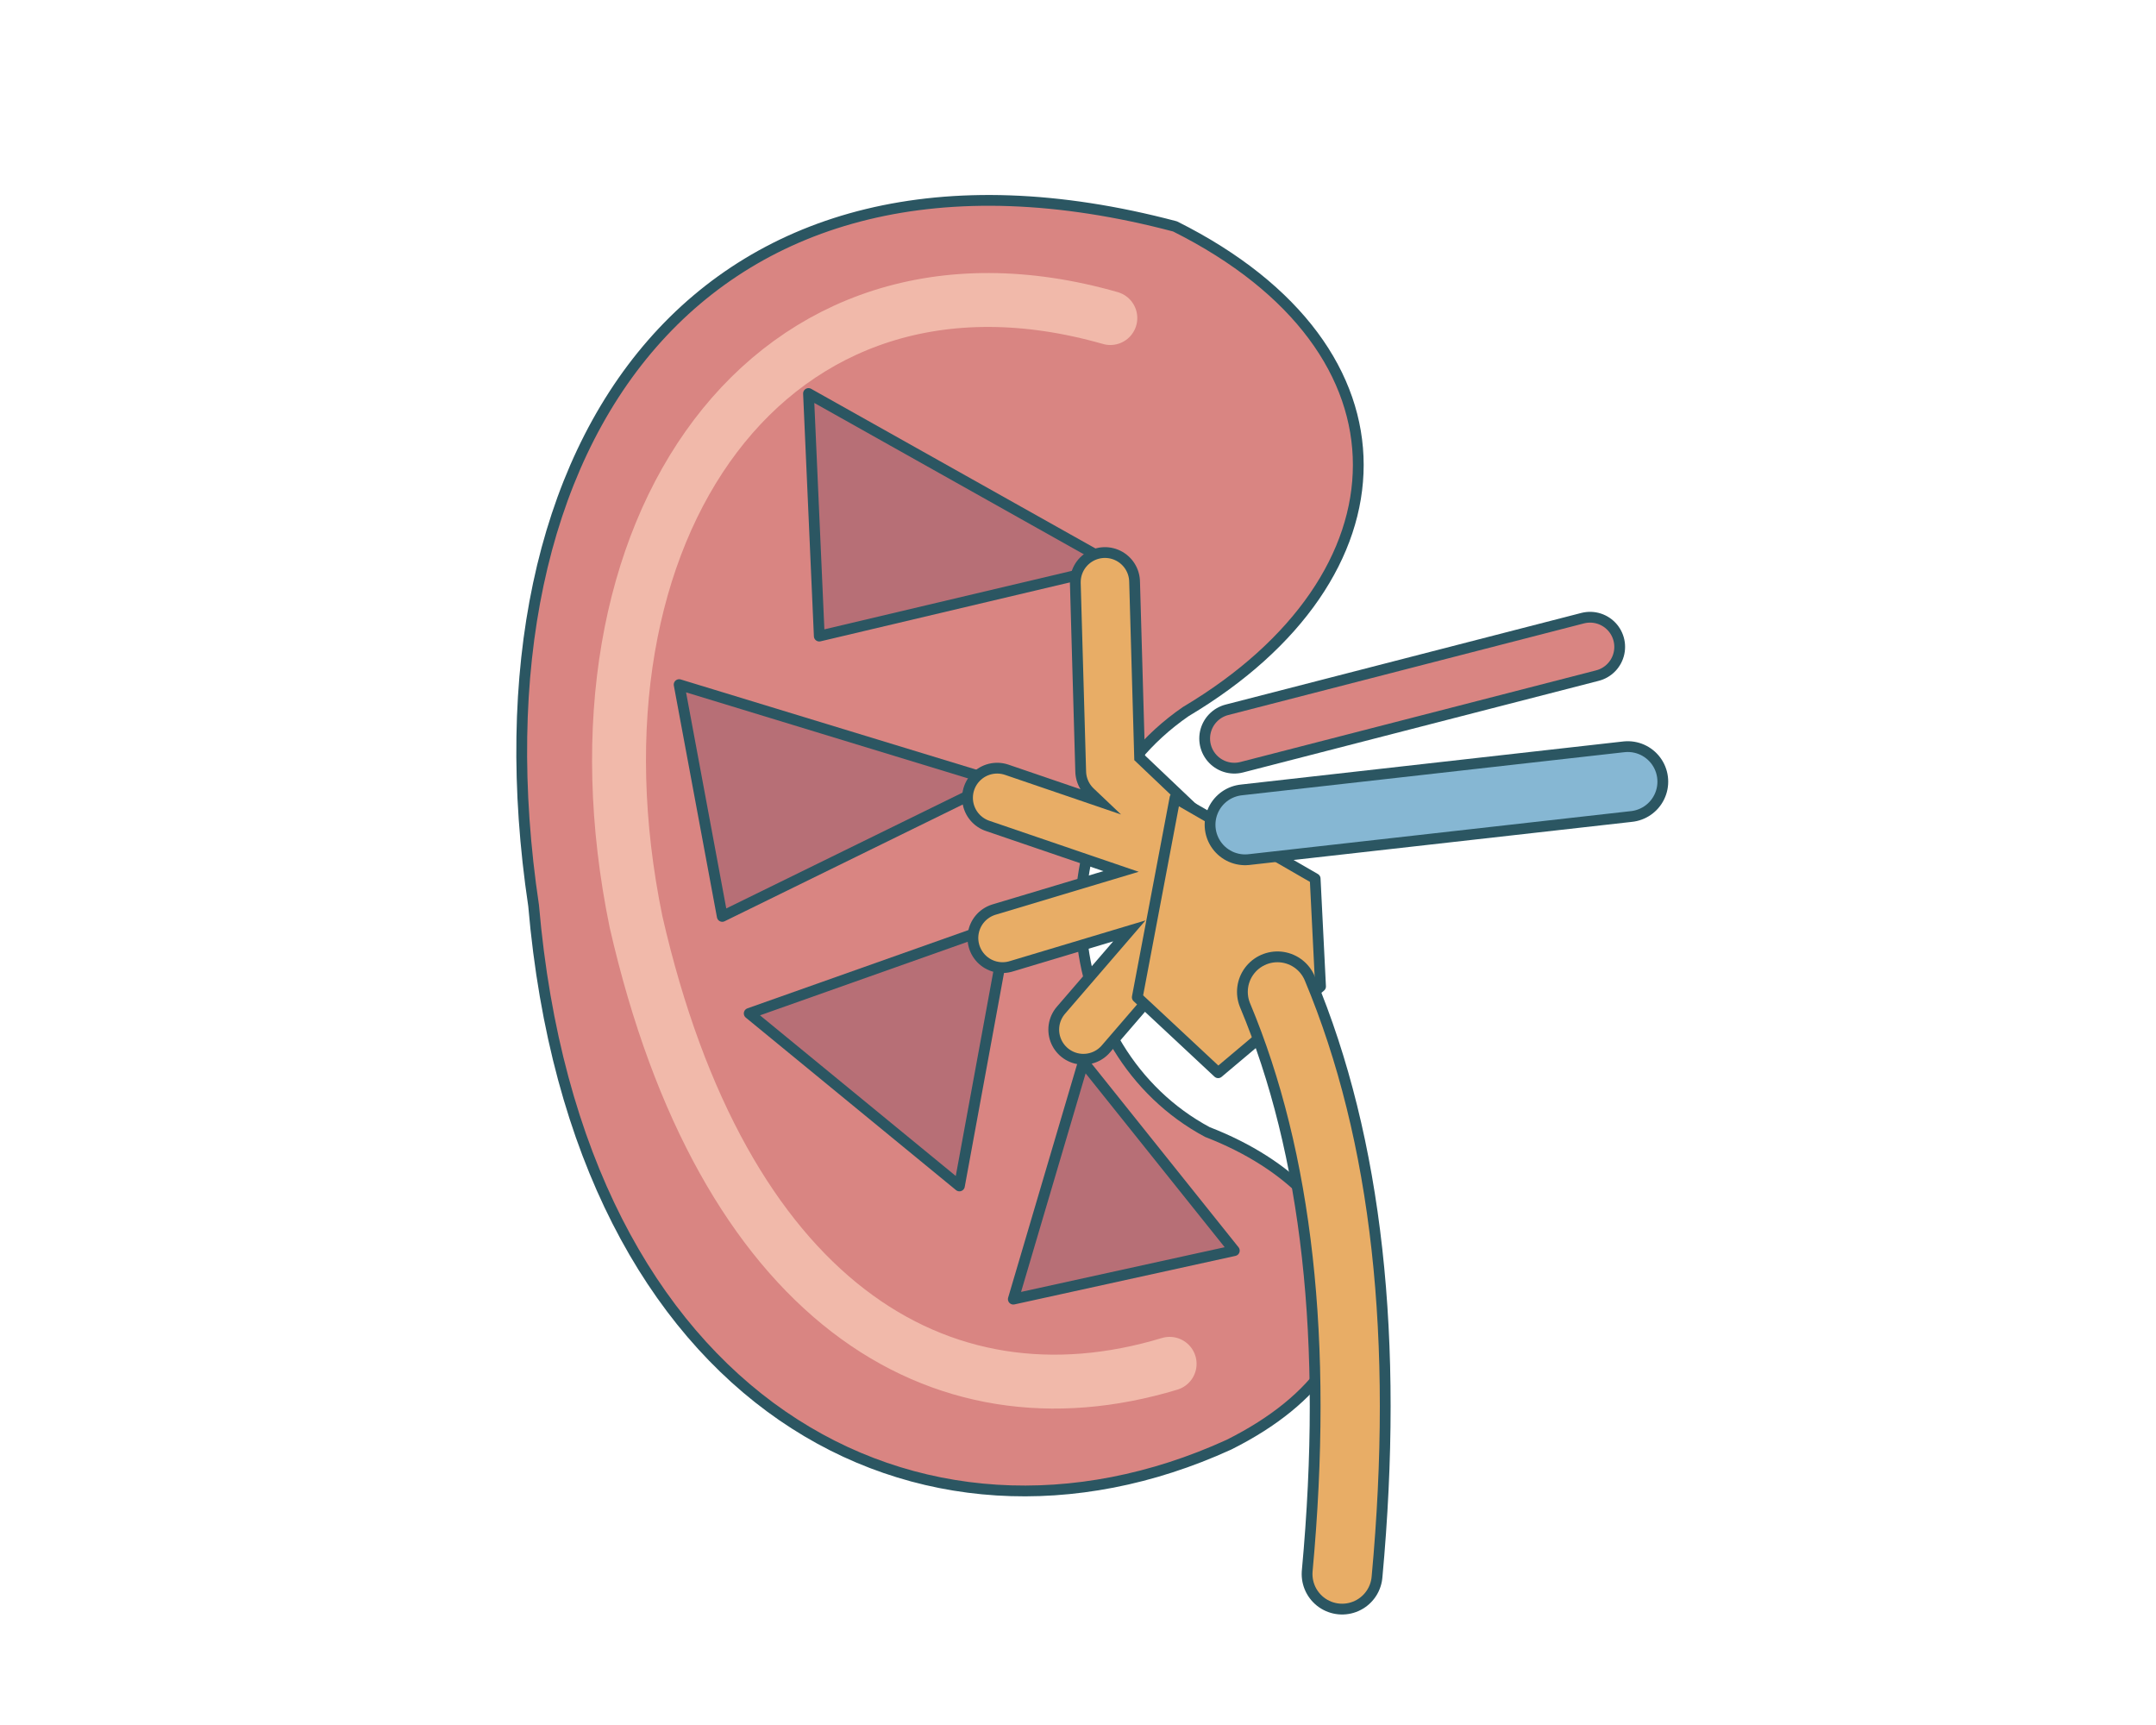
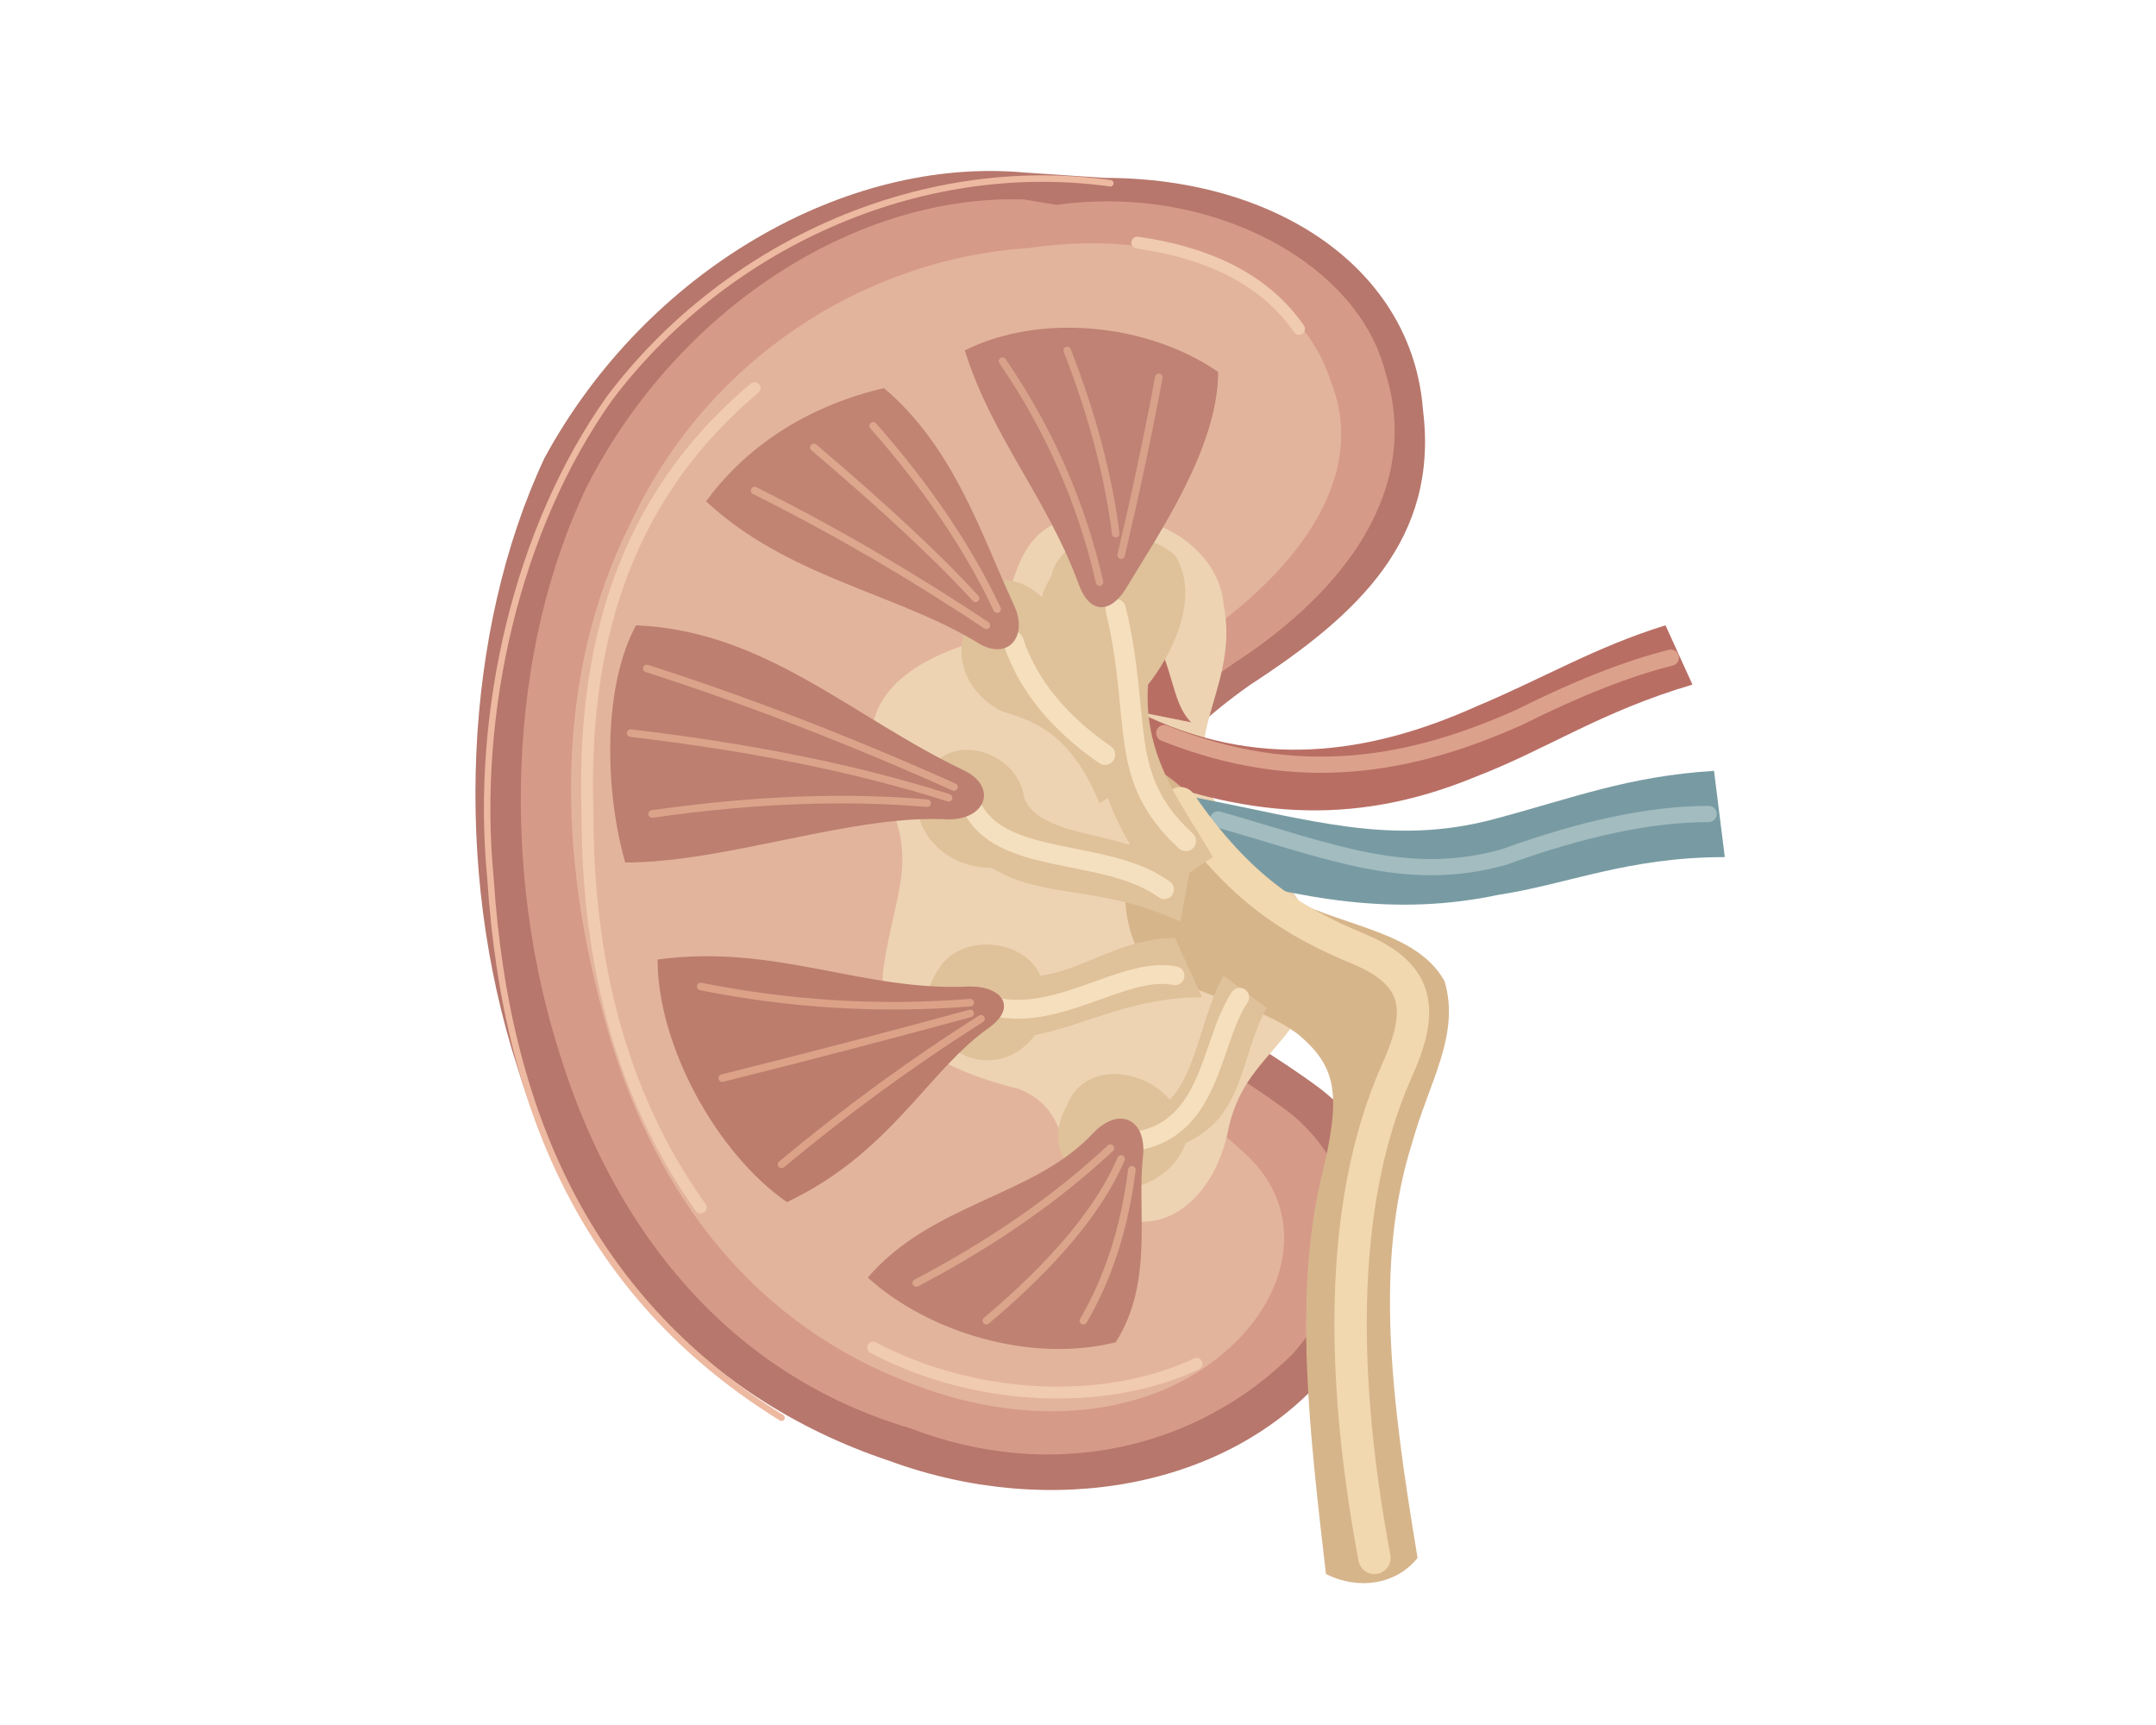
<svg xmlns="http://www.w3.org/2000/svg" width="800" height="640" viewBox="0 0 400 320">
  <g id="anatomy_urogenital" stroke-linecap="round" stroke-linejoin="round">
-     <g id="renal-cortex-516">
-       <path d="M218 42C131 19 86 81 99 168C107 261 171 294 228 268C262 251 255 222 224 210C196 195 191 152 220 132C262 107 264 65 218 42Z" fill="#d98582" stroke="#2b5662" stroke-width="2" stroke-linecap="round" stroke-linejoin="round" />
-       <path d="M206 59C143 41 103 98 118 171C134 241 174 266 217 253" fill="none" stroke="#f1b9aa" stroke-width="10" stroke-linecap="round" stroke-linejoin="round" />
+     <g id="renal-capsule">
+       <path d="M205 33 C237 33 262 50 264 76 C267 100 252 114 232 127 C215 139 208 150 210 167 C213 185 229 190 245 202 C263 216 261 239 246 255 C228 276 195 282 165 271 C129 259 106 231 96 198 C84 161 86 117 101 85 C120 50 157 29 190 32 Z" fill="#b7776c" />
+       <path d="M196 38 C225 34 252 49 257 69 C264 91 249 110 229 123 C210 136 202 151 205 168 C208 190 226 196 240 207 C255 220 252 237 240 251 C222 269 195 275 169 265 C135 255 114 228 104 196 C93 162 94 121 109 90 C126 57 159 36 190 37 Z" fill="#d69a88" />
    </g>
-     <g id="medullary-pyramids-517">
-       <path d="M150 73L207 105L152 118Z" fill="#b76f76" stroke="#2b5662" stroke-width="2" stroke-linecap="round" stroke-linejoin="round" />
-       <path d="M126 127L185 145L134 170Z" fill="#b76f76" stroke="#2b5662" stroke-width="2" stroke-linecap="round" stroke-linejoin="round" />
-       <path d="M139 188L187 171L178 220Z" fill="#b76f76" stroke="#2b5662" stroke-width="2" stroke-linecap="round" stroke-linejoin="round" />
-       <path d="M188 241L201 197L229 232Z" fill="#b76f76" stroke="#2b5662" stroke-width="2" stroke-linecap="round" stroke-linejoin="round" />
+     <g id="renal-cortex">
+       <path d="M191 46 C218 42 241 52 247 71 C254 89 240 107 220 120 C201 133 194 149 198 170 C202 194 218 202 231 214 C243 225 239 241 227 251 C213 263 191 265 170 257 C140 246 122 222 113 192 C103 158 103 125 117 97 C131 67 160 48 191 46 Z" fill="#e3b49c" />
+       <path d="M140 72 C115 93 108 121 109 151 C109 178 115 203 130 224 M162 250 C181 260 205 261 222 253 M211 45 Q232 48 241 61" fill="none" stroke="#f0cbb0" stroke-width="2.2" />
    </g>
-     <g id="calyces-pelvis-518">
-       <path d="M205 108L206 143L226 162L201 191M185 148L226 162M186 174L226 162" fill="none" stroke="#2b5662" stroke-width="13" stroke-linecap="round" stroke-linejoin="round" />
-       <path d="M205 108L206 143L226 162L201 191M185 148L226 162M186 174L226 162" fill="none" stroke="#e8ad66" stroke-width="9" stroke-linecap="round" stroke-linejoin="round" />
-       <path d="M218 148L244 163L245 183L226 199L211 185Z" fill="#e8ad66" stroke="#2b5662" stroke-width="2" stroke-linecap="round" stroke-linejoin="round" />
+     <g id="renal-sinus">
+       <path d="M196 97 C212 92 226 101 227 112 C230 127 219 136 225 148 C233 160 246 166 244 181 C241 194 231 196 228 209 C225 225 212 232 202 222 C196 215 199 206 189 202 C173 198 162 191 164 179 C166 166 170 160 165 149 C157 134 164 125 178 120 C190 117 185 102 196 97 Z" fill="#edd3b2" />
    </g>
-     <g id="ureter-519">
-       <path d="M237 184Q255 227 249 292" fill="none" stroke="#2b5662" stroke-width="15" stroke-linecap="round" stroke-linejoin="round" />
-       <path d="M237 184Q255 227 249 292" fill="none" stroke="#e8ad66" stroke-width="11" stroke-linecap="round" stroke-linejoin="round" />
+     <g id="renal-vessels">
+       <g id="renal-artery">
+         <path d="M211 132 C233 143 254 140 274 131 C286 126 296 120 309 116 L314 127 C297 132 287 139 274 144 C250 154 230 151 209 143 Z" fill="#b96e64" />
+         <path d="M216 136 C241 146 262 142 282 133 Q298 125 310 122" fill="none" stroke="#dca18b" stroke-width="3" />
+         <path d="M211 132 C208 127 209 122 206 116 L212 114 C218 123 217 130 221 134 Z" fill="#b96e64" />
+       </g>
+       <g id="renal-vein">
+         <path d="M222 148 C243 152 258 157 277 152 C292 148 302 144 318 143 L320 159 C302 159 291 164 278 166 C259 170 242 167 221 161 Z" fill="#789ba3" />
+         <path d="M226 152 C247 158 261 164 279 159 Q301 151 317 151" fill="none" stroke="#a3bcc0" stroke-width="3" />
+       </g>
    </g>
-     <g id="renal-vessels-520">
-       <path d="M229 137L295 120" fill="none" stroke="#2b5662" stroke-width="13" stroke-linecap="round" stroke-linejoin="round" />
-       <path d="M229 137L295 120" fill="none" stroke="#d98582" stroke-width="9" stroke-linecap="round" stroke-linejoin="round" />
-       <path d="M231 153L302 145" fill="none" stroke="#2b5662" stroke-width="15" stroke-linecap="round" stroke-linejoin="round" />
-       <path d="M231 153L302 145" fill="none" stroke="#86b7d3" stroke-width="11" stroke-linecap="round" stroke-linejoin="round" />
+     <g id="pelvis-and-ureter">
+       <path d="M215 143 C224 148 228 160 240 167 C250 172 263 173 268 182 C271 192 265 201 262 212 C255 234 258 259 263 289 C259 294 252 295 246 292 C243 266 240 241 245 219 C249 203 248 198 241 192 C232 185 218 185 211 176 C206 166 210 151 215 143 Z" fill="#d7b58b" />
+       <path d="M219 149 C230 165 240 171 252 176 C264 181 264 188 259 199 C248 224 249 257 255 289" fill="none" stroke="#f2d8af" stroke-width="6" />
+     </g>
+     <g id="renal-calyces">
+       <g id="upper-calyces">
+         <path d="M195 107 C197 98 211 97 218 103 C223 111 217 122 213 127 C212 141 220 150 225 159 L216 165 C205 153 202 140 203 127 C194 123 190 115 195 107 Z" fill="#dfc19a" />
+         <path d="M179 117 C177 110 184 105 191 109 C200 115 201 124 205 128 L212 144 L204 149 C199 137 193 134 186 132 C180 129 177 123 179 117 Z" fill="#dfc19a" />
+         <path d="M207 113 C212 134 207 144 220 156 M188 119 Q192 131 205 140" fill="none" stroke="#f5dfbd" stroke-width="3.8" />
+       </g>
+       <g id="middle-calyx">
+         <path d="M173 142 C178 136 189 140 190 148 C192 153 199 154 207 156 L221 160 L219 171 C204 164 194 167 184 161 C173 161 166 150 173 142 Z" fill="#dfc19a" />
+         <path d="M180 149 C185 161 205 157 216 165" fill="none" stroke="#f4dfbe" stroke-width="3.6" />
+       </g>
+       <g id="lower-calyces">
+         <path d="M174 180 C178 173 190 174 193 181 C201 180 208 174 218 174 L223 185 C210 185 202 190 192 192 C187 199 177 198 173 190 C171 187 172 183 174 180 Z" fill="#dfc19a" />
+         <path d="M198 205 C201 197 212 198 217 204 C222 199 223 188 227 181 L235 187 C230 196 231 207 220 212 C217 220 207 223 201 218 C196 216 195 210 198 205 Z" fill="#dfc19a" />
+         <path d="M182 186 C195 191 208 179 218 181 M207 212 C225 212 224 194 230 185" fill="none" stroke="#f5dfbd" stroke-width="3.5" />
+       </g>
+     </g>
+     <g id="medullary-pyramids">
+       <g id="pyramid-superior">
+         <path d="M179 65 C193 58 213 60 226 69 C226 83 215 99 209 109 C206 114 202 114 200 108 C194 92 184 81 179 65 Z" fill="#bf8274" />
+         <path d="M186 67 Q199 86 204 108 M198 65 Q205 83 207 99 M215 70 Q212 86 208 103" fill="none" stroke="#d8a18a" stroke-width="1.4" />
+       </g>
+       <g id="pyramid-upper-lateral">
+         <path d="M131 93 C139 82 151 75 164 72 C177 83 182 99 188 112 C191 118 187 123 181 119 C166 110 146 107 131 93 Z" fill="#c18473" />
+         <path d="M140 91 Q162 102 183 116 M151 83 Q171 100 181 111 M162 79 Q177 96 185 113" fill="none" stroke="#dca78d" stroke-width="1.4" />
+       </g>
+       <g id="pyramid-middle-lateral">
+         <path d="M118 116 C112 127 112 146 116 160 C135 160 158 151 176 152 C183 152 185 146 179 143 C158 133 142 117 118 116 Z" fill="#bd7f70" />
+         <path d="M120 124 Q148 133 177 146 M117 136 Q151 140 176 148 M121 151 Q149 147 172 149" fill="none" stroke="#dba48a" stroke-width="1.4" />
+       </g>
+       <g id="pyramid-lower-lateral">
+         <path d="M122 178 C122 194 133 214 146 223 C165 214 172 199 183 191 C189 187 186 183 180 183 C160 184 144 175 122 178 Z" fill="#bc7d6d" />
+         <path d="M130 183 Q155 188 180 186 M134 200 Q158 194 180 188 M145 216 Q163 201 182 189" fill="none" stroke="#dba288" stroke-width="1.4" />
+       </g>
+       <g id="pyramid-inferior">
+         <path d="M161 237 C172 247 191 253 207 249 C214 238 211 225 212 215 C213 208 208 205 203 210 C192 222 173 223 161 237 Z" fill="#bf8272" />
+         <path d="M170 238 Q191 227 206 213 M183 245 Q202 229 208 215 M201 245 Q208 233 210 217" fill="none" stroke="#dba58b" stroke-width="1.4" />
+       </g>
+     </g>
+     <g id="capsule-cut-edge">
+       <path d="M206 34 C170 29 134 46 113 74 C96 98 88 132 91 163 C94 209 111 242 145 263" fill="none" stroke="#edb9a0" stroke-width="1.2" />
    </g>
  </g>
</svg>
